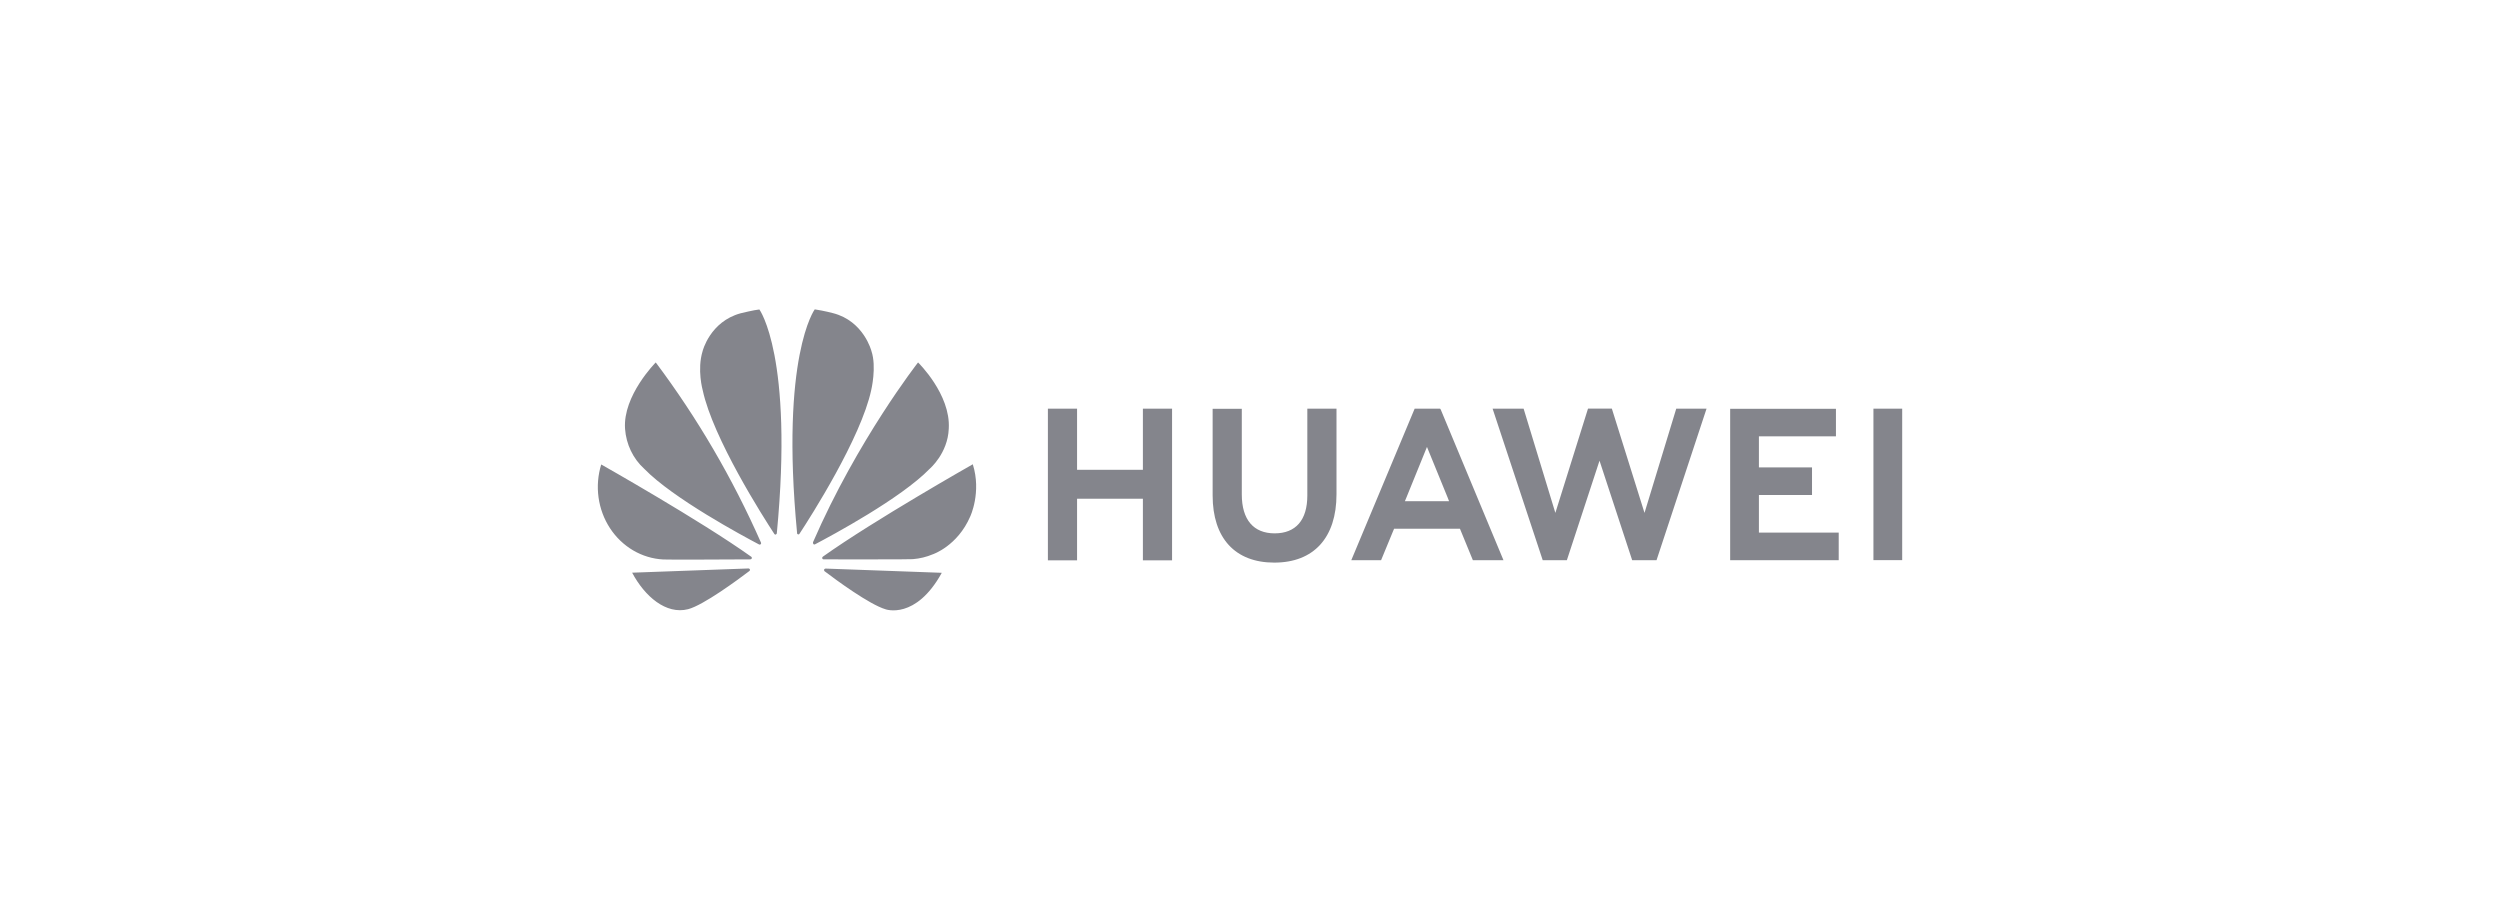
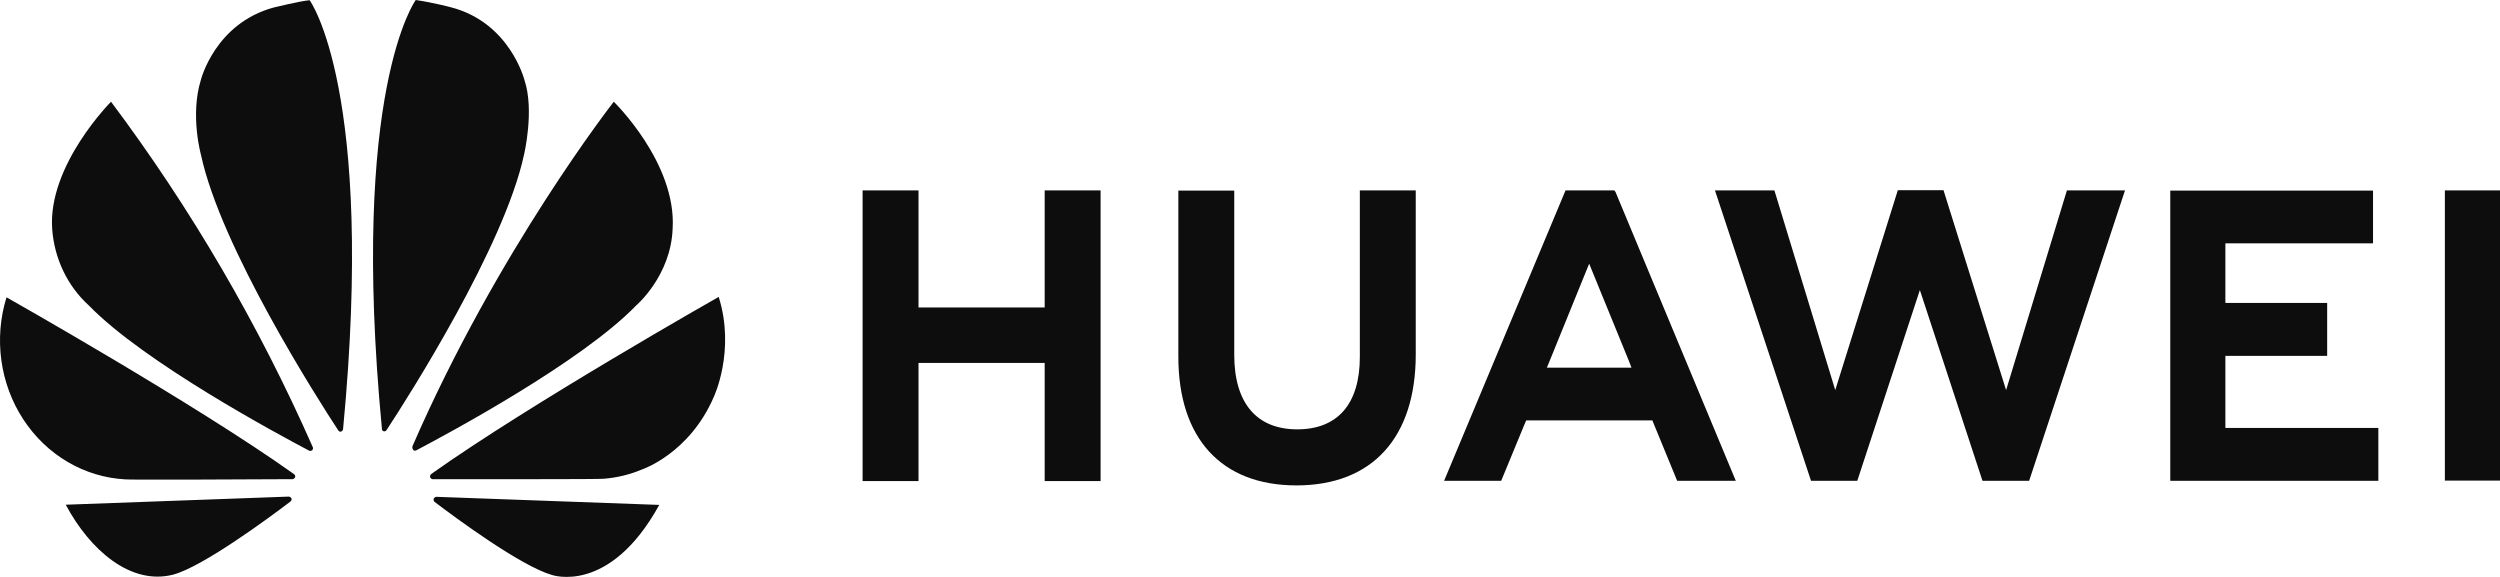
- <svg xmlns="http://www.w3.org/2000/svg" width="299" height="110" viewBox="0 0 299 110" fill="none">
-   <path d="M156.356 48.879H159.845V59.114C159.845 64.308 157.13 67.288 152.401 67.288C147.721 67.288 145.031 64.36 145.031 59.256V48.892H148.519V59.139C148.519 62.171 149.932 63.79 152.45 63.79C154.968 63.79 156.356 62.21 156.356 59.269V48.879ZM136.703 56.186H128.817V48.879H125.328V67.016H128.817V59.645H136.69V67.016H140.179V48.879H136.69V56.186H136.703ZM224.062 48.879V66.99H227.502V48.879H224.062ZM210.366 59.204H216.717V55.901H210.366V52.183H219.579V48.892H206.927V67.003H219.91V63.7H210.366V59.204ZM196.683 61.342L192.776 48.866H189.927L186.021 61.342L182.225 48.879H178.515L184.51 67.003H187.396L191.302 55.097L195.209 67.003H198.12L204.102 48.879H200.478L196.683 61.342ZM172.312 48.983L179.817 67.003H176.157L174.609 63.233H166.736L166.625 63.492L165.176 67.003H161.613L169.192 48.879H172.239L172.312 48.983ZM173.147 59.528L170.666 53.452L168.197 59.528L168.025 59.943H173.307L173.147 59.528Z" fill="#84858C" />
-   <path d="M90.982 65.086C91.031 65.047 91.043 64.97 91.019 64.905C87.632 57.227 83.406 49.992 78.428 43.348C78.428 43.348 74.473 47.312 74.756 51.289C74.822 52.206 75.059 53.1 75.453 53.921C75.847 54.741 76.391 55.471 77.053 56.07C80.504 59.619 88.857 64.102 90.798 65.125C90.859 65.151 90.933 65.138 90.982 65.086ZM89.692 68.118C89.668 68.04 89.594 67.988 89.508 67.988L75.603 68.493C77.114 71.331 79.657 73.533 82.298 72.859C84.128 72.38 88.255 69.336 89.619 68.299C89.729 68.209 89.692 68.131 89.692 68.118ZM89.901 66.809C89.975 66.693 89.852 66.589 89.852 66.589C83.747 62.236 71.906 55.551 71.906 55.551C71.513 56.82 71.404 58.167 71.585 59.488C71.766 60.809 72.234 62.068 72.952 63.167C73.67 64.266 74.618 65.176 75.723 65.826C76.829 66.475 78.061 66.847 79.325 66.913C79.534 66.952 87.592 66.913 89.754 66.9C89.815 66.887 89.864 66.861 89.901 66.809ZM90.822 37.013C90.221 37.065 88.587 37.466 88.587 37.466C84.902 38.464 84.03 42.001 84.03 42.001C83.354 44.216 84.042 46.664 84.042 46.664C85.27 52.416 91.314 61.886 92.616 63.869C92.702 63.972 92.775 63.933 92.775 63.933C92.849 63.907 92.91 63.843 92.91 63.752C94.925 42.609 90.822 37.013 90.822 37.013ZM95.429 63.907C95.502 63.933 95.588 63.907 95.625 63.83C96.964 61.796 102.971 52.377 104.199 46.651C104.199 46.651 104.862 43.879 104.224 41.988C104.224 41.988 103.315 38.399 99.63 37.453C99.63 37.453 98.573 37.168 97.443 37C97.443 37 93.316 42.596 95.33 63.739C95.318 63.817 95.367 63.882 95.429 63.907ZM98.721 68.001C98.688 68.008 98.657 68.022 98.629 68.042C98.602 68.062 98.579 68.088 98.561 68.118C98.549 68.196 98.561 68.26 98.61 68.312C99.937 69.323 103.978 72.302 105.919 72.872C105.919 72.872 109.518 74.168 112.638 68.507L98.721 68.001ZM116.347 55.526C116.347 55.526 104.531 62.223 98.413 66.576C98.352 66.628 98.315 66.706 98.34 66.784C98.34 66.784 98.401 66.9 98.487 66.9C100.674 66.9 108.953 66.913 109.174 66.874C109.997 66.809 110.807 66.615 111.569 66.291C111.569 66.291 114.517 65.307 116.04 61.77C116.04 61.77 117.404 58.894 116.347 55.526ZM97.296 65.086C97.345 65.125 97.419 65.138 97.48 65.099C99.47 64.05 107.761 59.606 111.188 56.07C111.188 56.07 113.362 54.23 113.473 51.263C113.719 47.157 109.8 43.348 109.8 43.348C109.8 43.348 102.553 52.611 97.234 64.853C97.226 64.894 97.227 64.937 97.238 64.978C97.248 65.018 97.268 65.056 97.296 65.086Z" fill="#84858C" />
+ <svg xmlns="http://www.w3.org/2000/svg" width="156" height="36" viewBox="0 0 156 36" fill="none">
+   <path d="M84.854 11.88H88.343V22.115C88.343 27.309 85.628 30.289 80.899 30.289C76.219 30.289 73.529 27.361 73.529 22.257V11.893H77.017V22.14C77.017 25.172 78.43 26.791 80.948 26.791C83.466 26.791 84.854 25.211 84.854 22.27V11.88ZM65.201 19.187H57.315V11.88H53.826V30.017H57.315V22.646H65.188V30.017H68.677V11.88H65.188V19.187H65.201ZM152.56 11.88V29.991H156V11.88H152.56ZM138.864 22.205H145.215V18.902H138.864V15.184H148.077V11.893H135.425V30.004H148.409V26.701H138.864V22.205ZM125.181 24.343L121.274 11.867H118.425L114.519 24.343L110.723 11.88H107.013L113.008 30.004H115.894L119.8 18.099L123.707 30.004H126.618L132.6 11.88H128.976L125.181 24.343ZM100.81 11.984L108.315 30.004H104.655L103.107 26.234H95.234L95.123 26.493L93.674 30.004H90.111L97.69 11.88H100.737L100.81 11.984ZM101.646 22.529L99.164 16.453L96.695 22.529L96.523 22.944H101.805L101.646 22.529Z" fill="#0D0D0D" />
+   <path d="M19.482 28.086C19.531 28.047 19.544 27.97 19.519 27.905C16.132 20.227 11.906 12.992 6.928 6.348C6.928 6.348 2.973 10.312 3.256 14.289C3.322 15.206 3.559 16.1 3.953 16.921C4.347 17.741 4.891 18.471 5.553 19.07C9.004 22.619 17.357 27.102 19.298 28.125C19.359 28.151 19.433 28.138 19.482 28.086ZM18.192 31.118C18.168 31.04 18.094 30.988 18.008 30.988L4.103 31.494C5.614 34.331 8.157 36.533 10.798 35.859C12.628 35.38 16.755 32.336 18.119 31.299C18.229 31.209 18.192 31.131 18.192 31.118ZM18.401 29.809C18.475 29.693 18.352 29.589 18.352 29.589C12.247 25.236 0.406 18.552 0.406 18.552C0.013 19.82 -0.096 21.167 0.085 22.488C0.266 23.809 0.734 25.068 1.452 26.167C2.17 27.266 3.118 28.176 4.223 28.826C5.329 29.475 6.561 29.847 7.825 29.913C8.034 29.952 16.092 29.913 18.254 29.9C18.315 29.887 18.364 29.861 18.401 29.809ZM19.322 0.013C18.721 0.065 17.087 0.466 17.087 0.466C13.402 1.464 12.53 5.001 12.53 5.001C11.854 7.216 12.542 9.664 12.542 9.664C13.77 15.416 19.814 24.887 21.116 26.869C21.202 26.972 21.275 26.933 21.275 26.933C21.349 26.907 21.41 26.843 21.41 26.752C23.425 5.609 19.322 0.013 19.322 0.013ZM23.929 26.907C24.002 26.933 24.088 26.907 24.125 26.83C25.464 24.796 31.471 15.377 32.699 9.651C32.699 9.651 33.362 6.879 32.724 4.988C32.724 4.988 31.815 1.399 28.13 0.453C28.13 0.453 27.073 0.168 25.943 0C25.943 0 21.816 5.597 23.83 26.739C23.818 26.817 23.867 26.881 23.929 26.907ZM27.221 31.001C27.188 31.008 27.157 31.022 27.129 31.042C27.102 31.062 27.079 31.088 27.061 31.118C27.049 31.196 27.061 31.26 27.11 31.312C28.437 32.323 32.478 35.302 34.419 35.872C34.419 35.872 38.018 37.168 41.138 31.506L27.221 31.001ZM44.847 18.526C44.847 18.526 33.031 25.223 26.913 29.576C26.852 29.628 26.815 29.706 26.84 29.784C26.84 29.784 26.901 29.9 26.987 29.9C29.174 29.9 37.453 29.913 37.674 29.874C38.497 29.809 39.307 29.615 40.069 29.291C40.069 29.291 43.017 28.307 44.54 24.77C44.54 24.77 45.904 21.894 44.847 18.526ZM25.796 28.086C25.845 28.125 25.919 28.138 25.98 28.099C27.97 27.05 36.261 22.606 39.688 19.07C39.688 19.07 41.862 17.23 41.973 14.263C42.219 10.157 38.3 6.348 38.3 6.348C38.3 6.348 31.053 15.611 25.734 27.853C25.726 27.894 25.727 27.937 25.738 27.978C25.748 28.018 25.768 28.056 25.796 28.086Z" fill="#0D0D0D" />
</svg>
